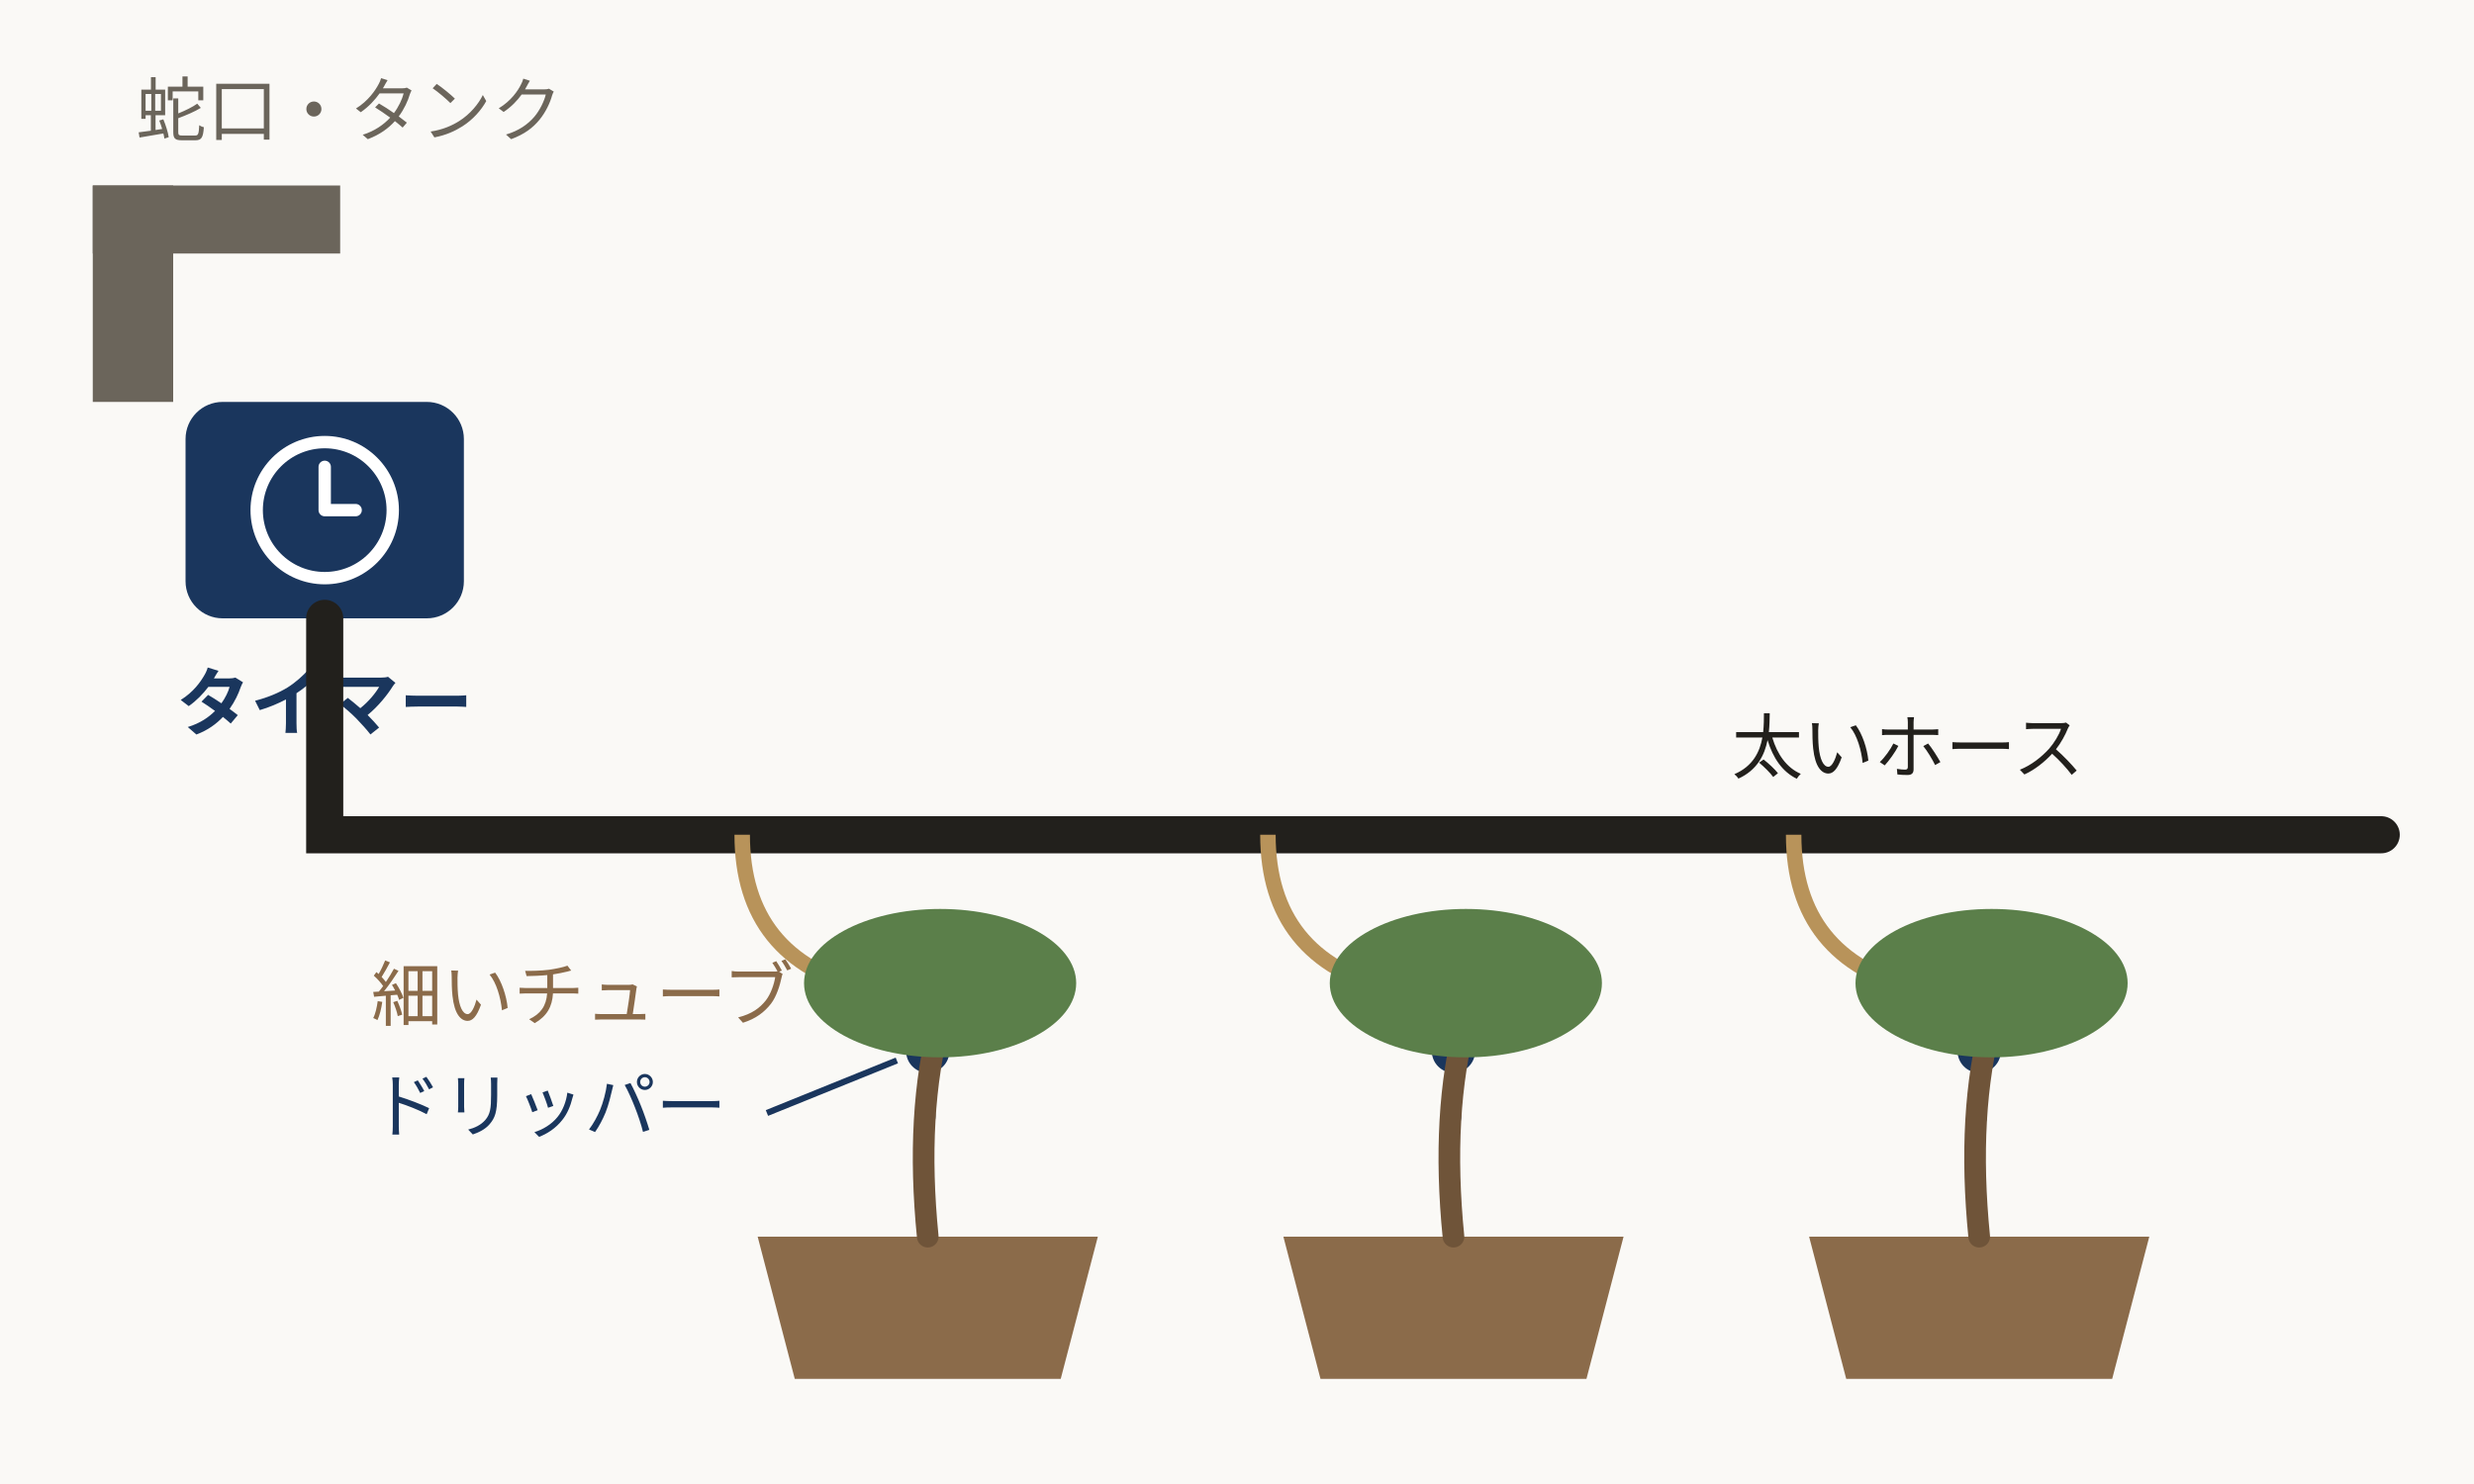
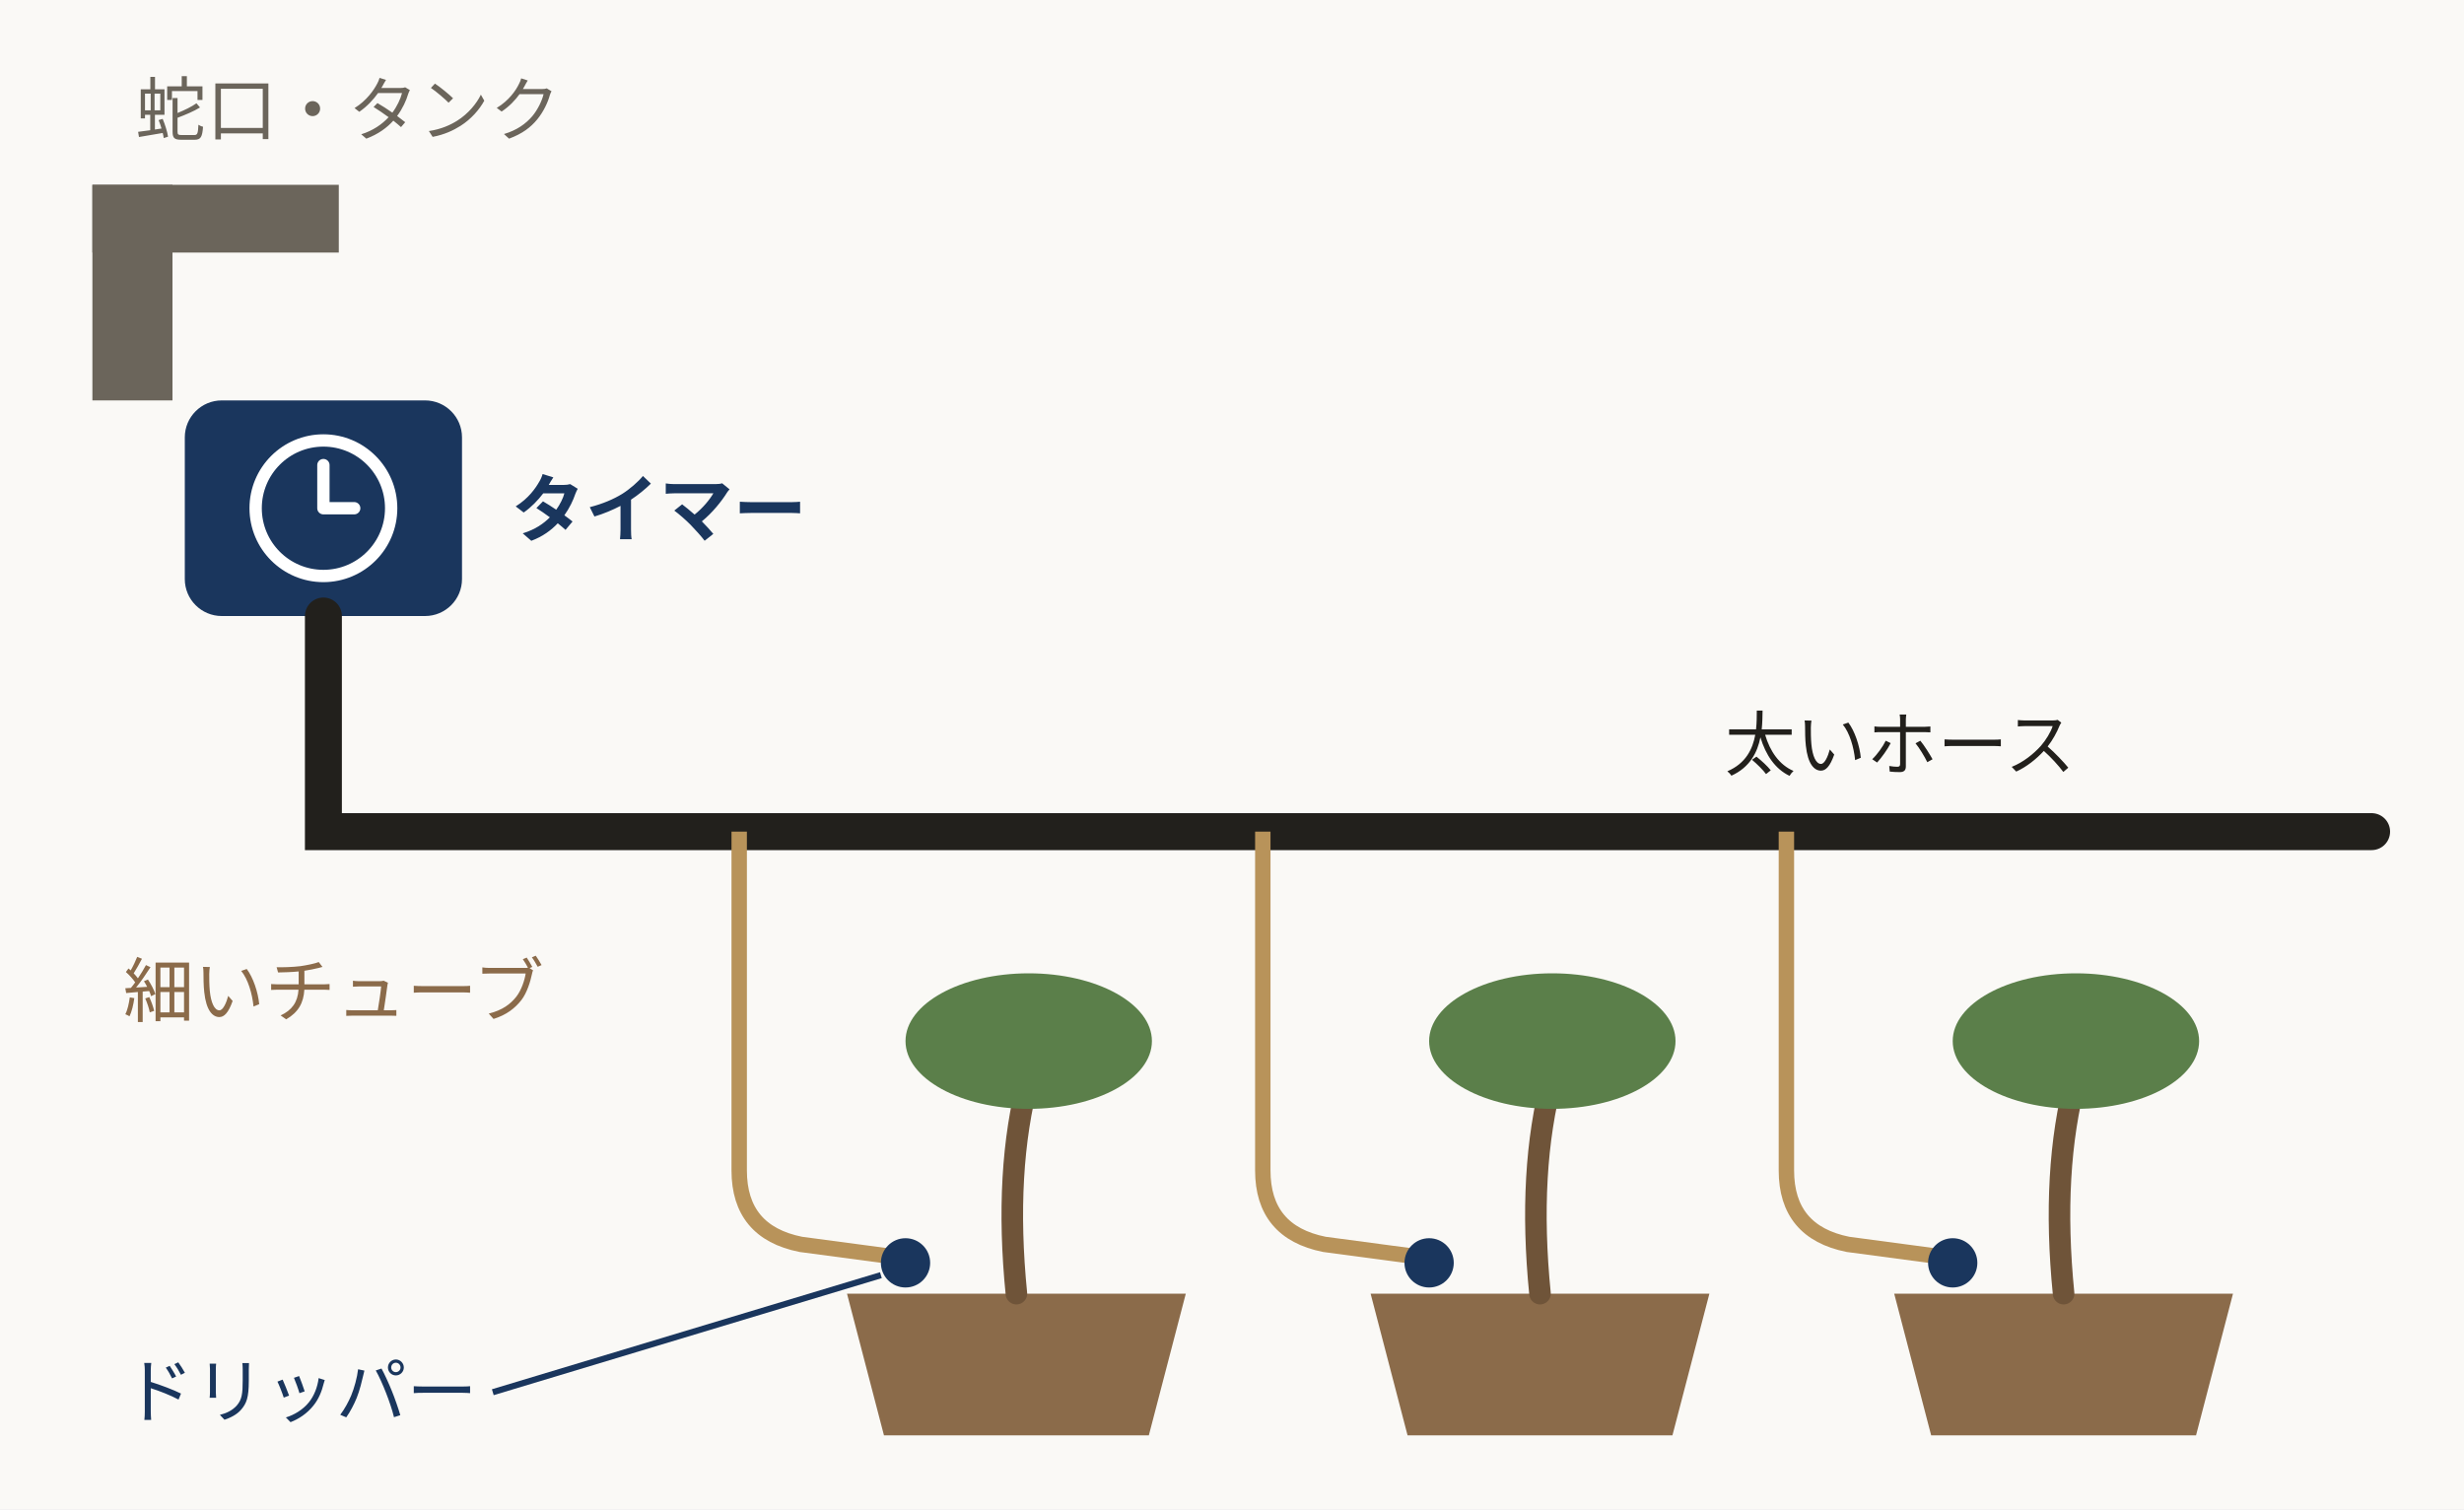
- <svg xmlns="http://www.w3.org/2000/svg" viewBox="0 0 800 480" font-family="'Hiragino Sans','Noto Sans JP',sans-serif">
-   <rect width="800" height="480" fill="#faf9f6" />
+ <svg xmlns="http://www.w3.org/2000/svg" viewBox="0 0 800 490" font-family="'Hiragino Sans','Noto Sans JP',sans-serif">
+   <rect width="800" height="490" fill="#faf9f6" />
  <rect x="30" y="60" width="26" height="70" fill="#6b655b" />
  <rect x="30" y="60" width="80" height="22" fill="#6b655b" />
  <rect x="60" y="130" width="90" height="70" rx="12" fill="#1a365d" />
  <circle cx="105" cy="165" r="22" fill="none" stroke="#fff" stroke-width="4" />
  <path d="M105 165 v-14 M105 165 h10" stroke="#fff" stroke-width="4" stroke-linecap="round" />
-   <text x="105" y="236" text-anchor="middle" font-size="24" font-weight="700" fill="#1a365d">タイマー</text>
+   <text x="166" y="174" font-size="24" font-weight="700" fill="#1a365d">タイマー</text>
  <text x="44" y="44" font-size="23" fill="#6b655b">蛇口・タンク</text>
  <path d="M105 200 V270 H770" stroke="#22201c" stroke-width="12" fill="none" stroke-linecap="round" />
  <text x="560" y="250" font-size="23" fill="#22201c">太いホース</text>
-   <path d="M240 270 q0 40 40 50 L300 336" stroke="#b8935a" stroke-width="5" fill="none" />
-   <circle cx="300" cy="340" r="7" fill="#1a365d" />
-   <g fill="#1a365d">
-     <path d="M300 354 q-5 8 0 12 q5 -4 0 -12 z" />
-   </g>
-   <path d="M245.0 400 h110 l-12 46 h-86 z" fill="#8b6b4a" />
-   <path d="M300 400 q-4 -40 4 -70" stroke="#6f5439" stroke-width="7" fill="none" stroke-linecap="round" />
-   <ellipse cx="304" cy="318" rx="44" ry="24" fill="#5b7f4a" />
-   <path d="M410 270 q0 40 40 50 L470 336" stroke="#b8935a" stroke-width="5" fill="none" />
-   <circle cx="470" cy="340" r="7" fill="#1a365d" />
-   <g fill="#1a365d">
-     <path d="M470 354 q-5 8 0 12 q5 -4 0 -12 z" />
-   </g>
-   <path d="M415.0 400 h110 l-12 46 h-86 z" fill="#8b6b4a" />
-   <path d="M470 400 q-4 -40 4 -70" stroke="#6f5439" stroke-width="7" fill="none" stroke-linecap="round" />
-   <ellipse cx="474" cy="318" rx="44" ry="24" fill="#5b7f4a" />
-   <path d="M580 270 q0 40 40 50 L640 336" stroke="#b8935a" stroke-width="5" fill="none" />
-   <circle cx="640" cy="340" r="7" fill="#1a365d" />
-   <g fill="#1a365d">
-     <path d="M640 354 q-5 8 0 12 q5 -4 0 -12 z" />
-   </g>
-   <path d="M585.0 400 h110 l-12 46 h-86 z" fill="#8b6b4a" />
-   <path d="M640 400 q-4 -40 4 -70" stroke="#6f5439" stroke-width="7" fill="none" stroke-linecap="round" />
-   <ellipse cx="644" cy="318" rx="44" ry="24" fill="#5b7f4a" />
-   <text x="120" y="330" font-size="23" fill="#8b6b4a">細いチューブ</text>
-   <text x="120" y="366" font-size="23" fill="#1a365d">ドリッパー</text>
-   <path d="M248 360 L290 343" stroke="#1a365d" stroke-width="2" />
+   <path d="M240 270 V380 q0 20 20 24 L290 408" stroke="#b8935a" stroke-width="5" fill="none" />
+   <path d="M275.0 420 h110 l-12 46 h-86 z" fill="#8b6b4a" />
+   <path d="M330 420 q-4 -40 4 -70" stroke="#6f5439" stroke-width="7" fill="none" stroke-linecap="round" />
+   <ellipse cx="334" cy="338" rx="40" ry="22" fill="#5b7f4a" />
+   <circle cx="294" cy="410" r="8" fill="#1a365d" />
+   <path d="M410 270 V380 q0 20 20 24 L460 408" stroke="#b8935a" stroke-width="5" fill="none" />
+   <path d="M445.0 420 h110 l-12 46 h-86 z" fill="#8b6b4a" />
+   <path d="M500 420 q-4 -40 4 -70" stroke="#6f5439" stroke-width="7" fill="none" stroke-linecap="round" />
+   <ellipse cx="504" cy="338" rx="40" ry="22" fill="#5b7f4a" />
+   <circle cx="464" cy="410" r="8" fill="#1a365d" />
+   <path d="M580 270 V380 q0 20 20 24 L630 408" stroke="#b8935a" stroke-width="5" fill="none" />
+   <path d="M615.0 420 h110 l-12 46 h-86 z" fill="#8b6b4a" />
+   <path d="M670 420 q-4 -40 4 -70" stroke="#6f5439" stroke-width="7" fill="none" stroke-linecap="round" />
+   <ellipse cx="674" cy="338" rx="40" ry="22" fill="#5b7f4a" />
+   <circle cx="634" cy="410" r="8" fill="#1a365d" />
+   <text x="40" y="330" font-size="23" fill="#8b6b4a">細いチューブ</text>
+   <text x="40" y="460" font-size="23" fill="#1a365d">ドリッパー</text>
+   <path d="M160 452 L286 414" stroke="#1a365d" stroke-width="2" />
</svg>
